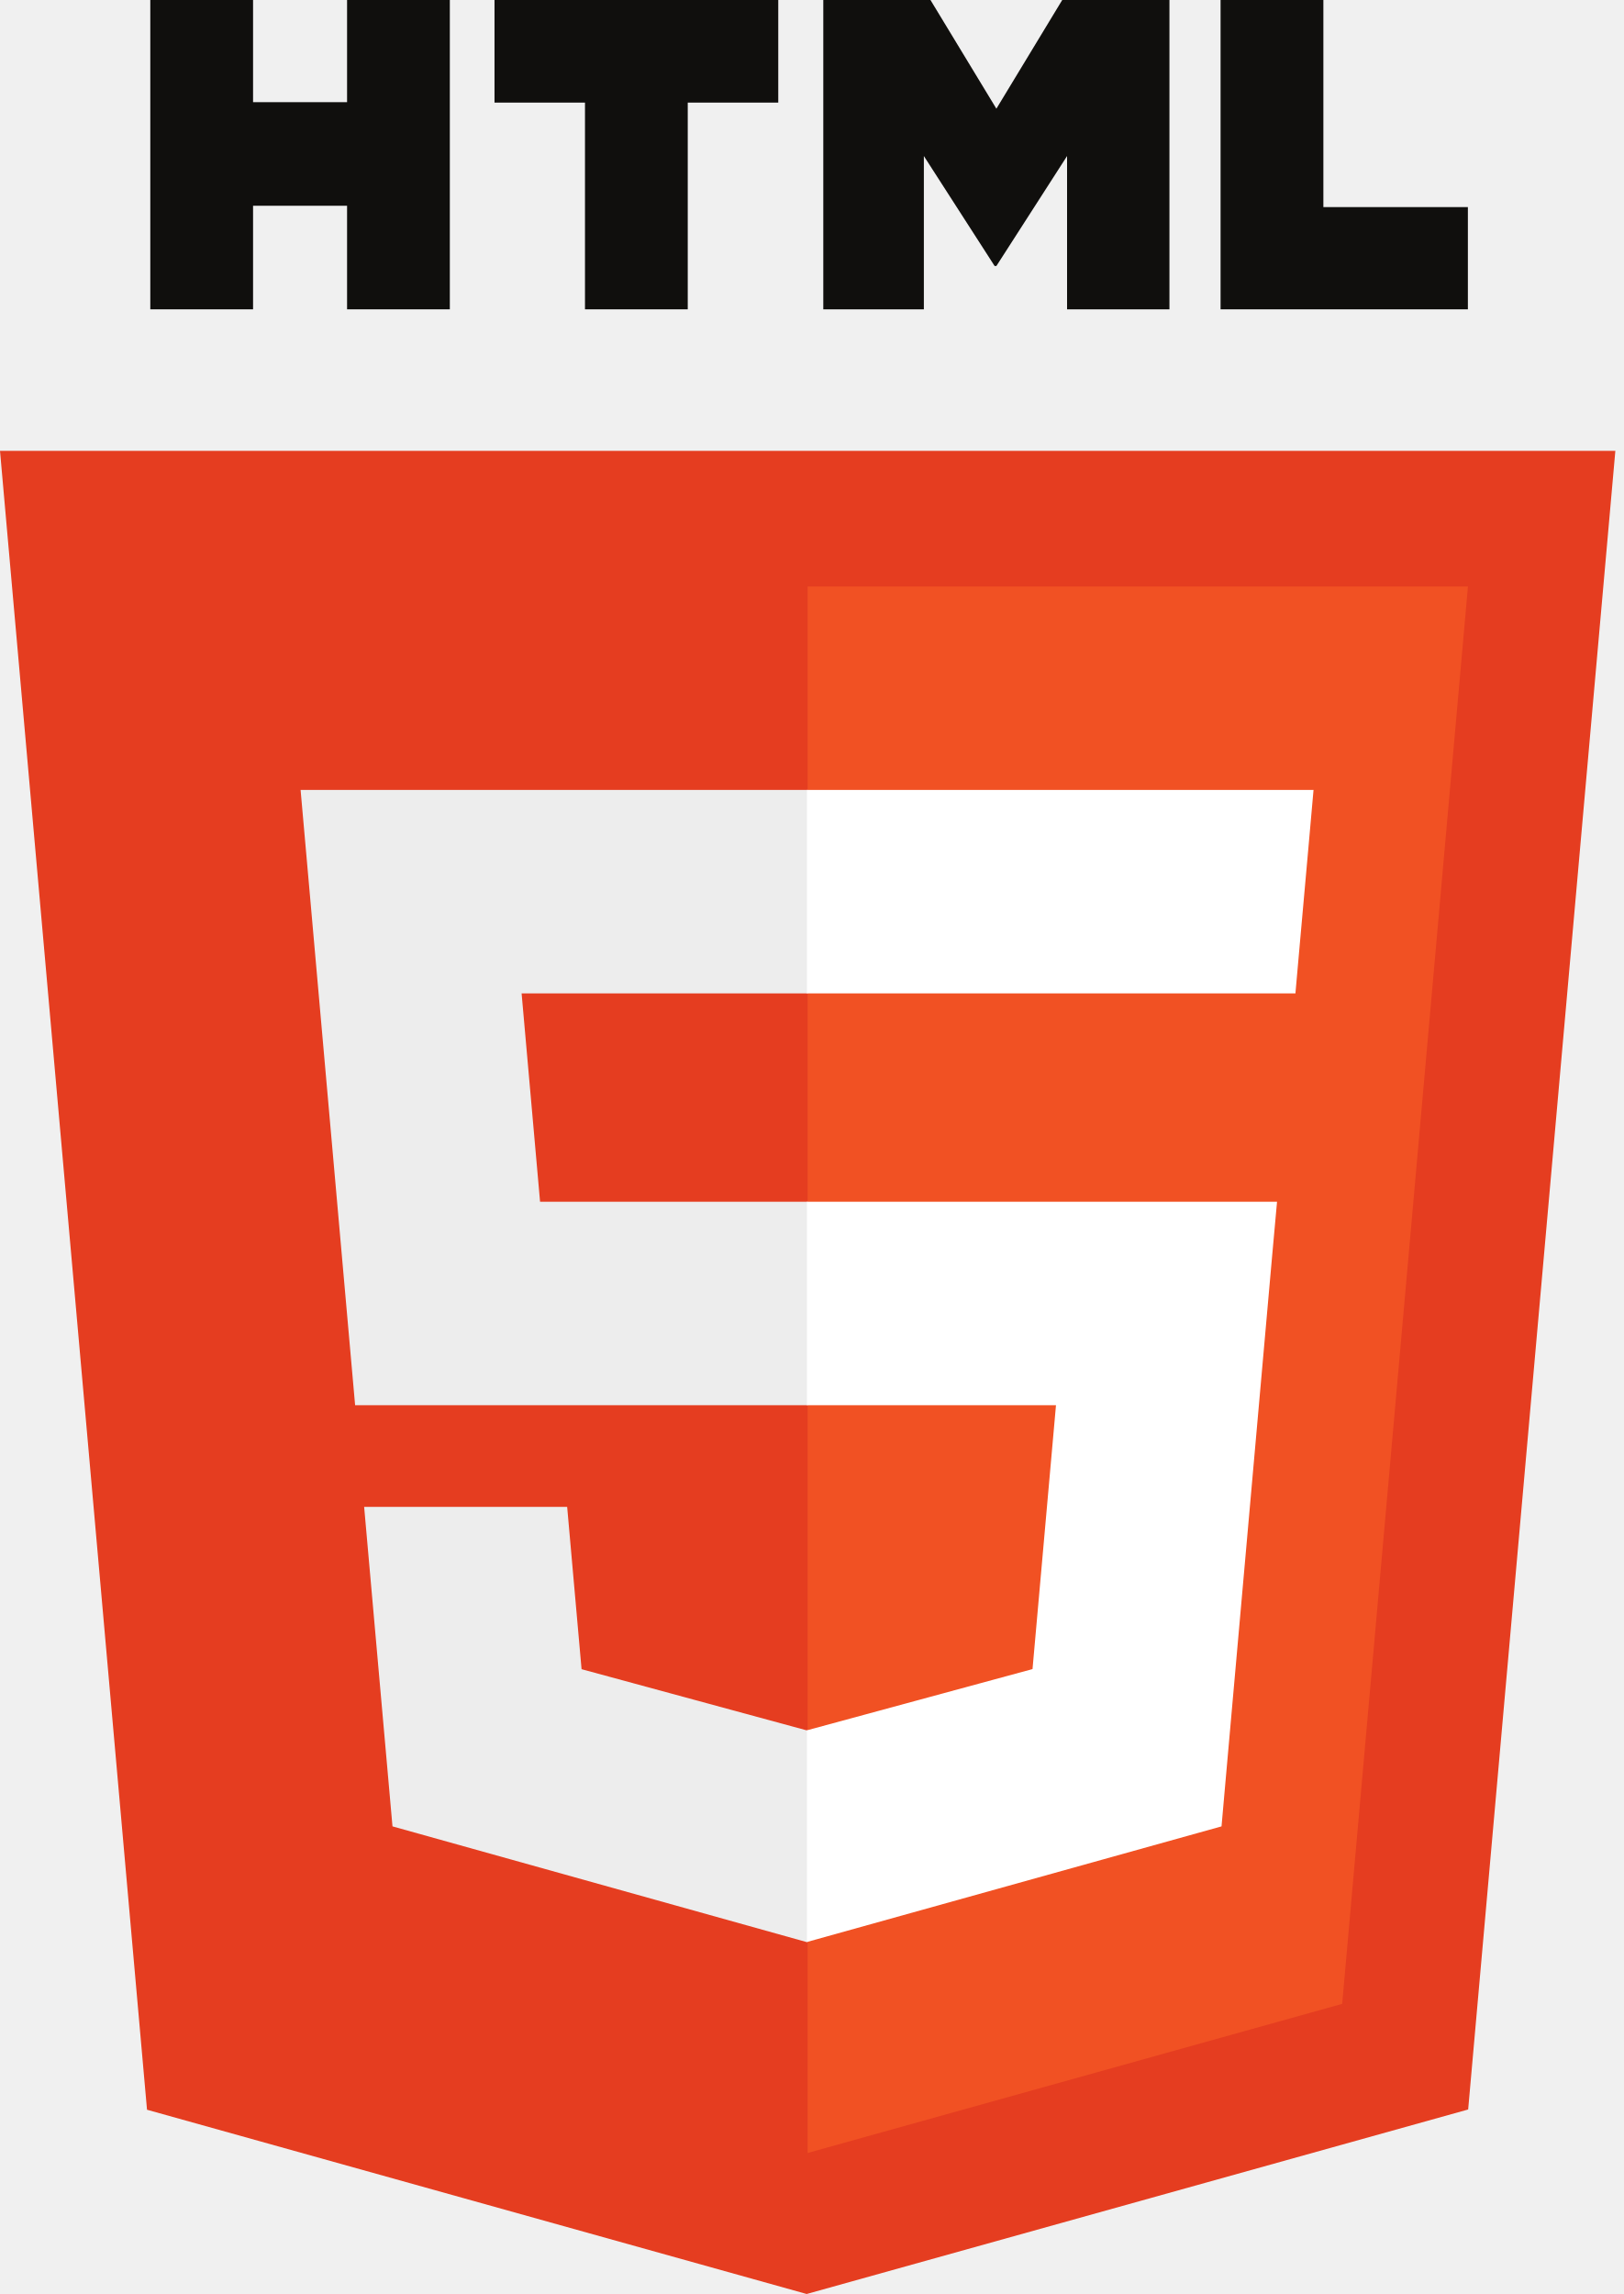
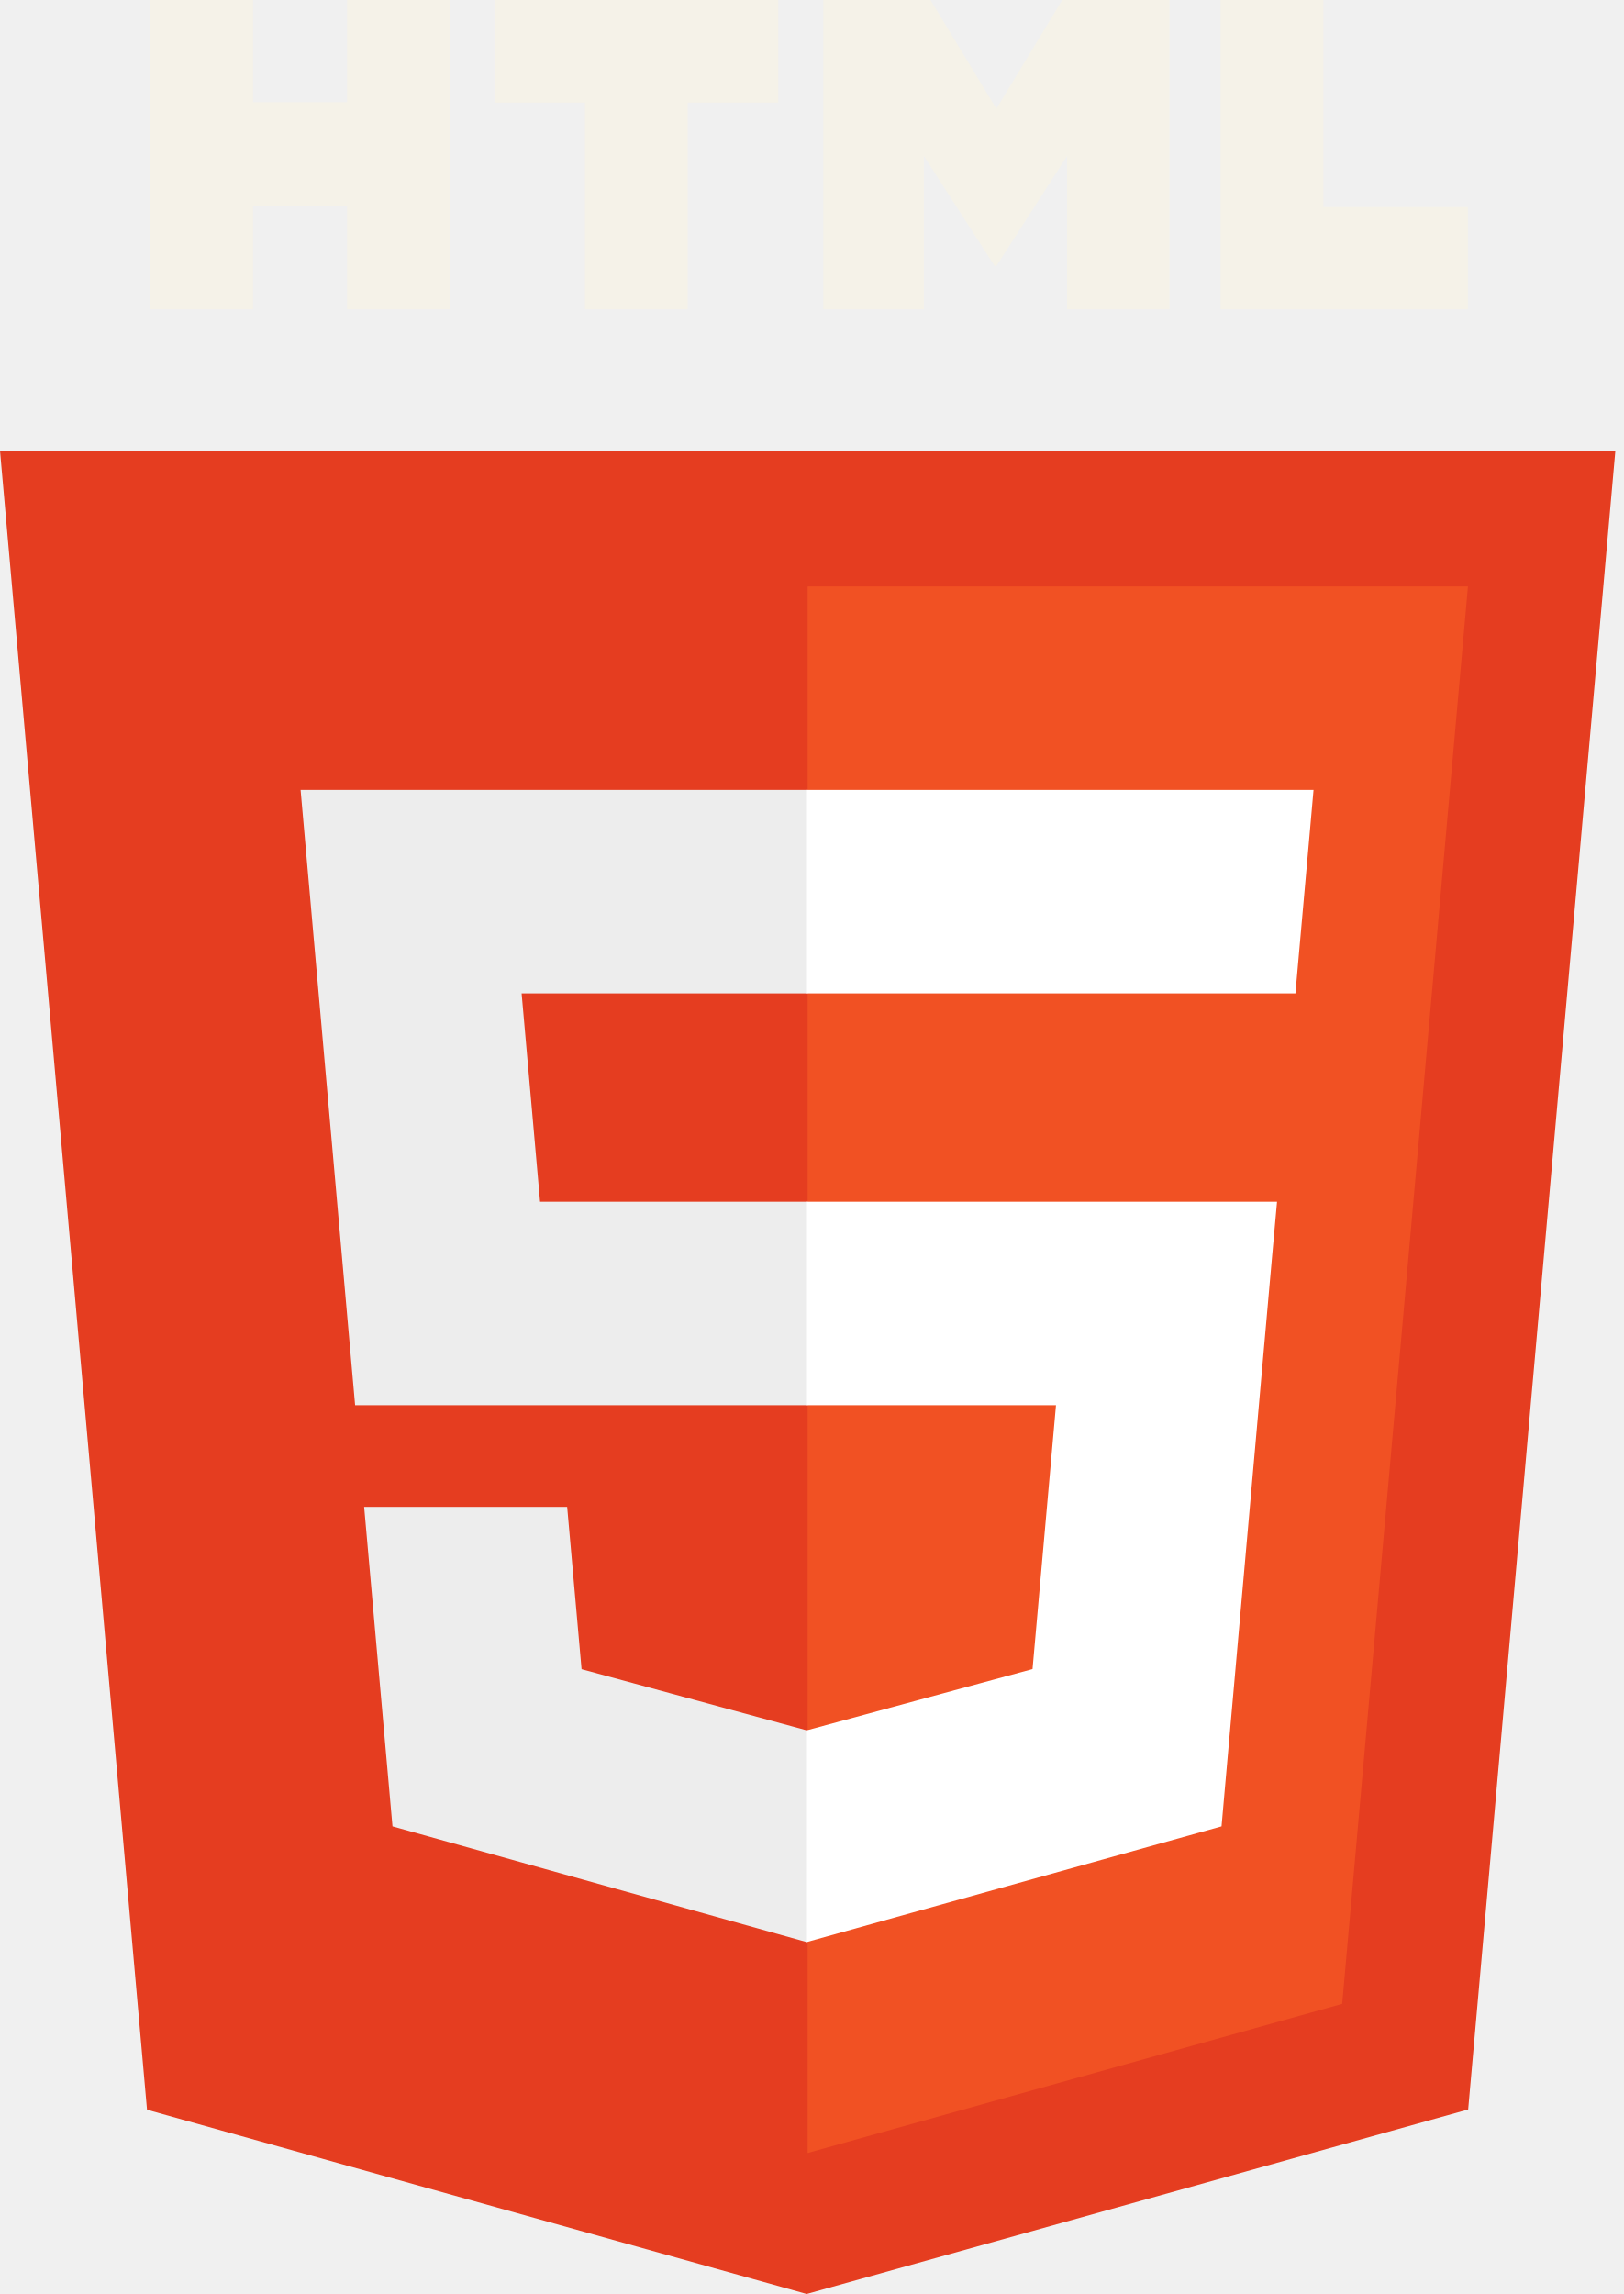
<svg xmlns="http://www.w3.org/2000/svg" width="46" height="65" viewBox="0 0 46 65" fill="none">
  <path d="M4.166 59.779L0 12.774H45.775L41.604 59.772L22.859 65L4.166 59.779Z" fill="#E53D20" />
  <path d="M22.887 61.004L38.034 56.779L41.598 16.617H22.887V61.004Z" fill="#F15123" />
  <path d="M22.887 34.051H15.304L14.781 28.148H22.887V22.383H22.867H8.518L8.655 23.929L10.063 39.816H22.887V34.051Z" fill="#EDEDED" />
  <path d="M22.887 49.023L22.862 49.03L16.48 47.296L16.072 42.698H12.971H10.319L11.122 51.75L22.861 55.029L22.887 55.021V49.023Z" fill="#EDEDED" />
-   <path d="M4.259 4.1008e-05H7.171V2.895H9.835V4.1008e-05H12.747V8.765H9.835V5.83H7.171V8.765H4.259V4.1008e-05H4.259Z" fill="#100F0D" />
-   <path d="M16.577 2.907H14.013V4.1008e-05H22.054V2.907H19.489V8.765H16.577V2.907H16.577Z" fill="#100F0D" />
-   <path d="M23.33 4.1008e-05H26.367L28.235 3.08L30.101 4.1008e-05H33.139V8.765H30.238V4.421L28.235 7.537H28.185L26.18 4.421V8.765H23.33V4.1008e-05Z" fill="#100F0D" />
-   <path d="M34.588 4.1008e-05H37.501V5.868H41.596V8.765H34.588V4.1008e-05Z" fill="#100F0D" />
+   <path d="M4.259 4.1008e-05H7.171V2.895H9.835V4.1008e-05H12.747V8.765H9.835V5.83H7.171V8.765H4.259V4.1008e-05H4.259Z" fill="#f5f2e8" />
+   <path d="M16.577 2.907H14.013V4.1008e-05H22.054V2.907H19.489V8.765H16.577V2.907H16.577Z" fill="#f5f2e8" />
+   <path d="M23.33 4.1008e-05H26.367L28.235 3.08L30.101 4.1008e-05H33.139V8.765H30.238V4.421L28.235 7.537H28.185L26.18 4.421V8.765H23.33V4.1008e-05Z" fill="#f5f2e8" />
+   <path d="M34.588 4.1008e-05H37.501V5.868H41.596V8.765H34.588V4.1008e-05Z" fill="#f5f2e8" />
  <path d="M22.867 34.051V39.816H29.924L29.259 47.293L22.867 49.028V55.026L34.615 51.75L34.701 50.776L36.048 35.599L36.188 34.051H34.644H22.867Z" fill="white" />
  <path d="M22.867 22.383V28.148H36.691H36.709L36.824 26.852L37.085 23.929L37.222 22.383H22.867Z" fill="white" />
</svg>
